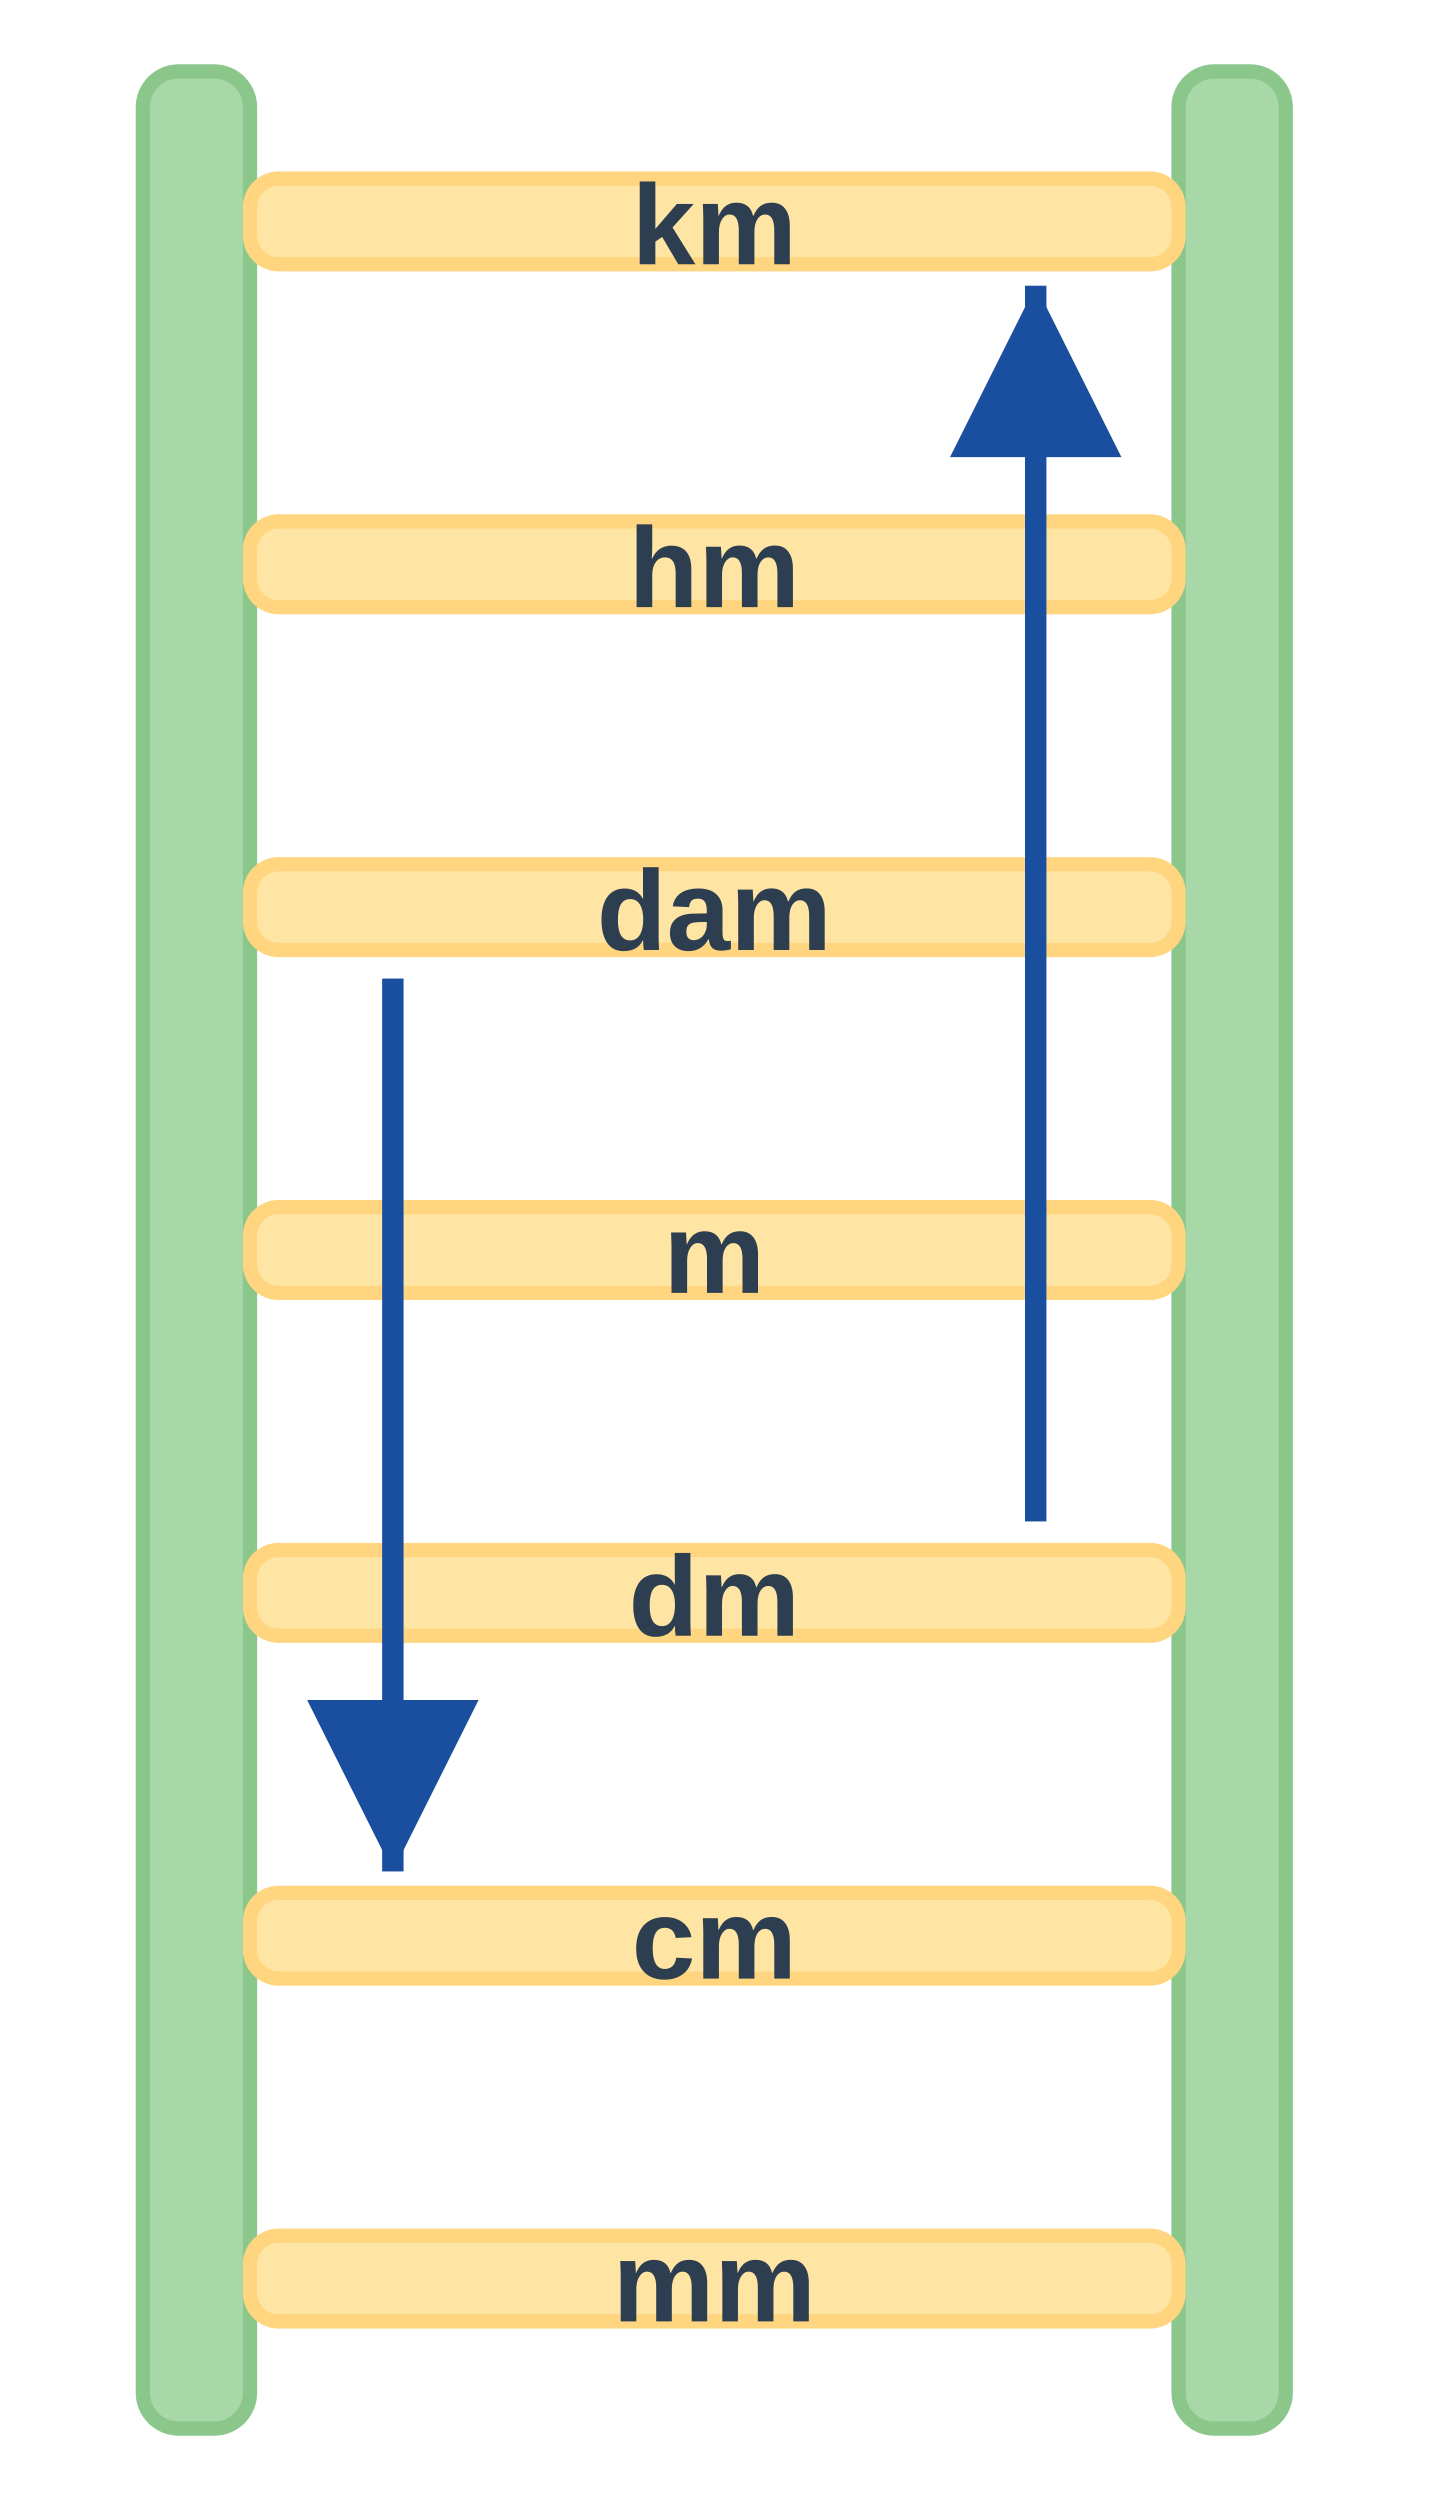
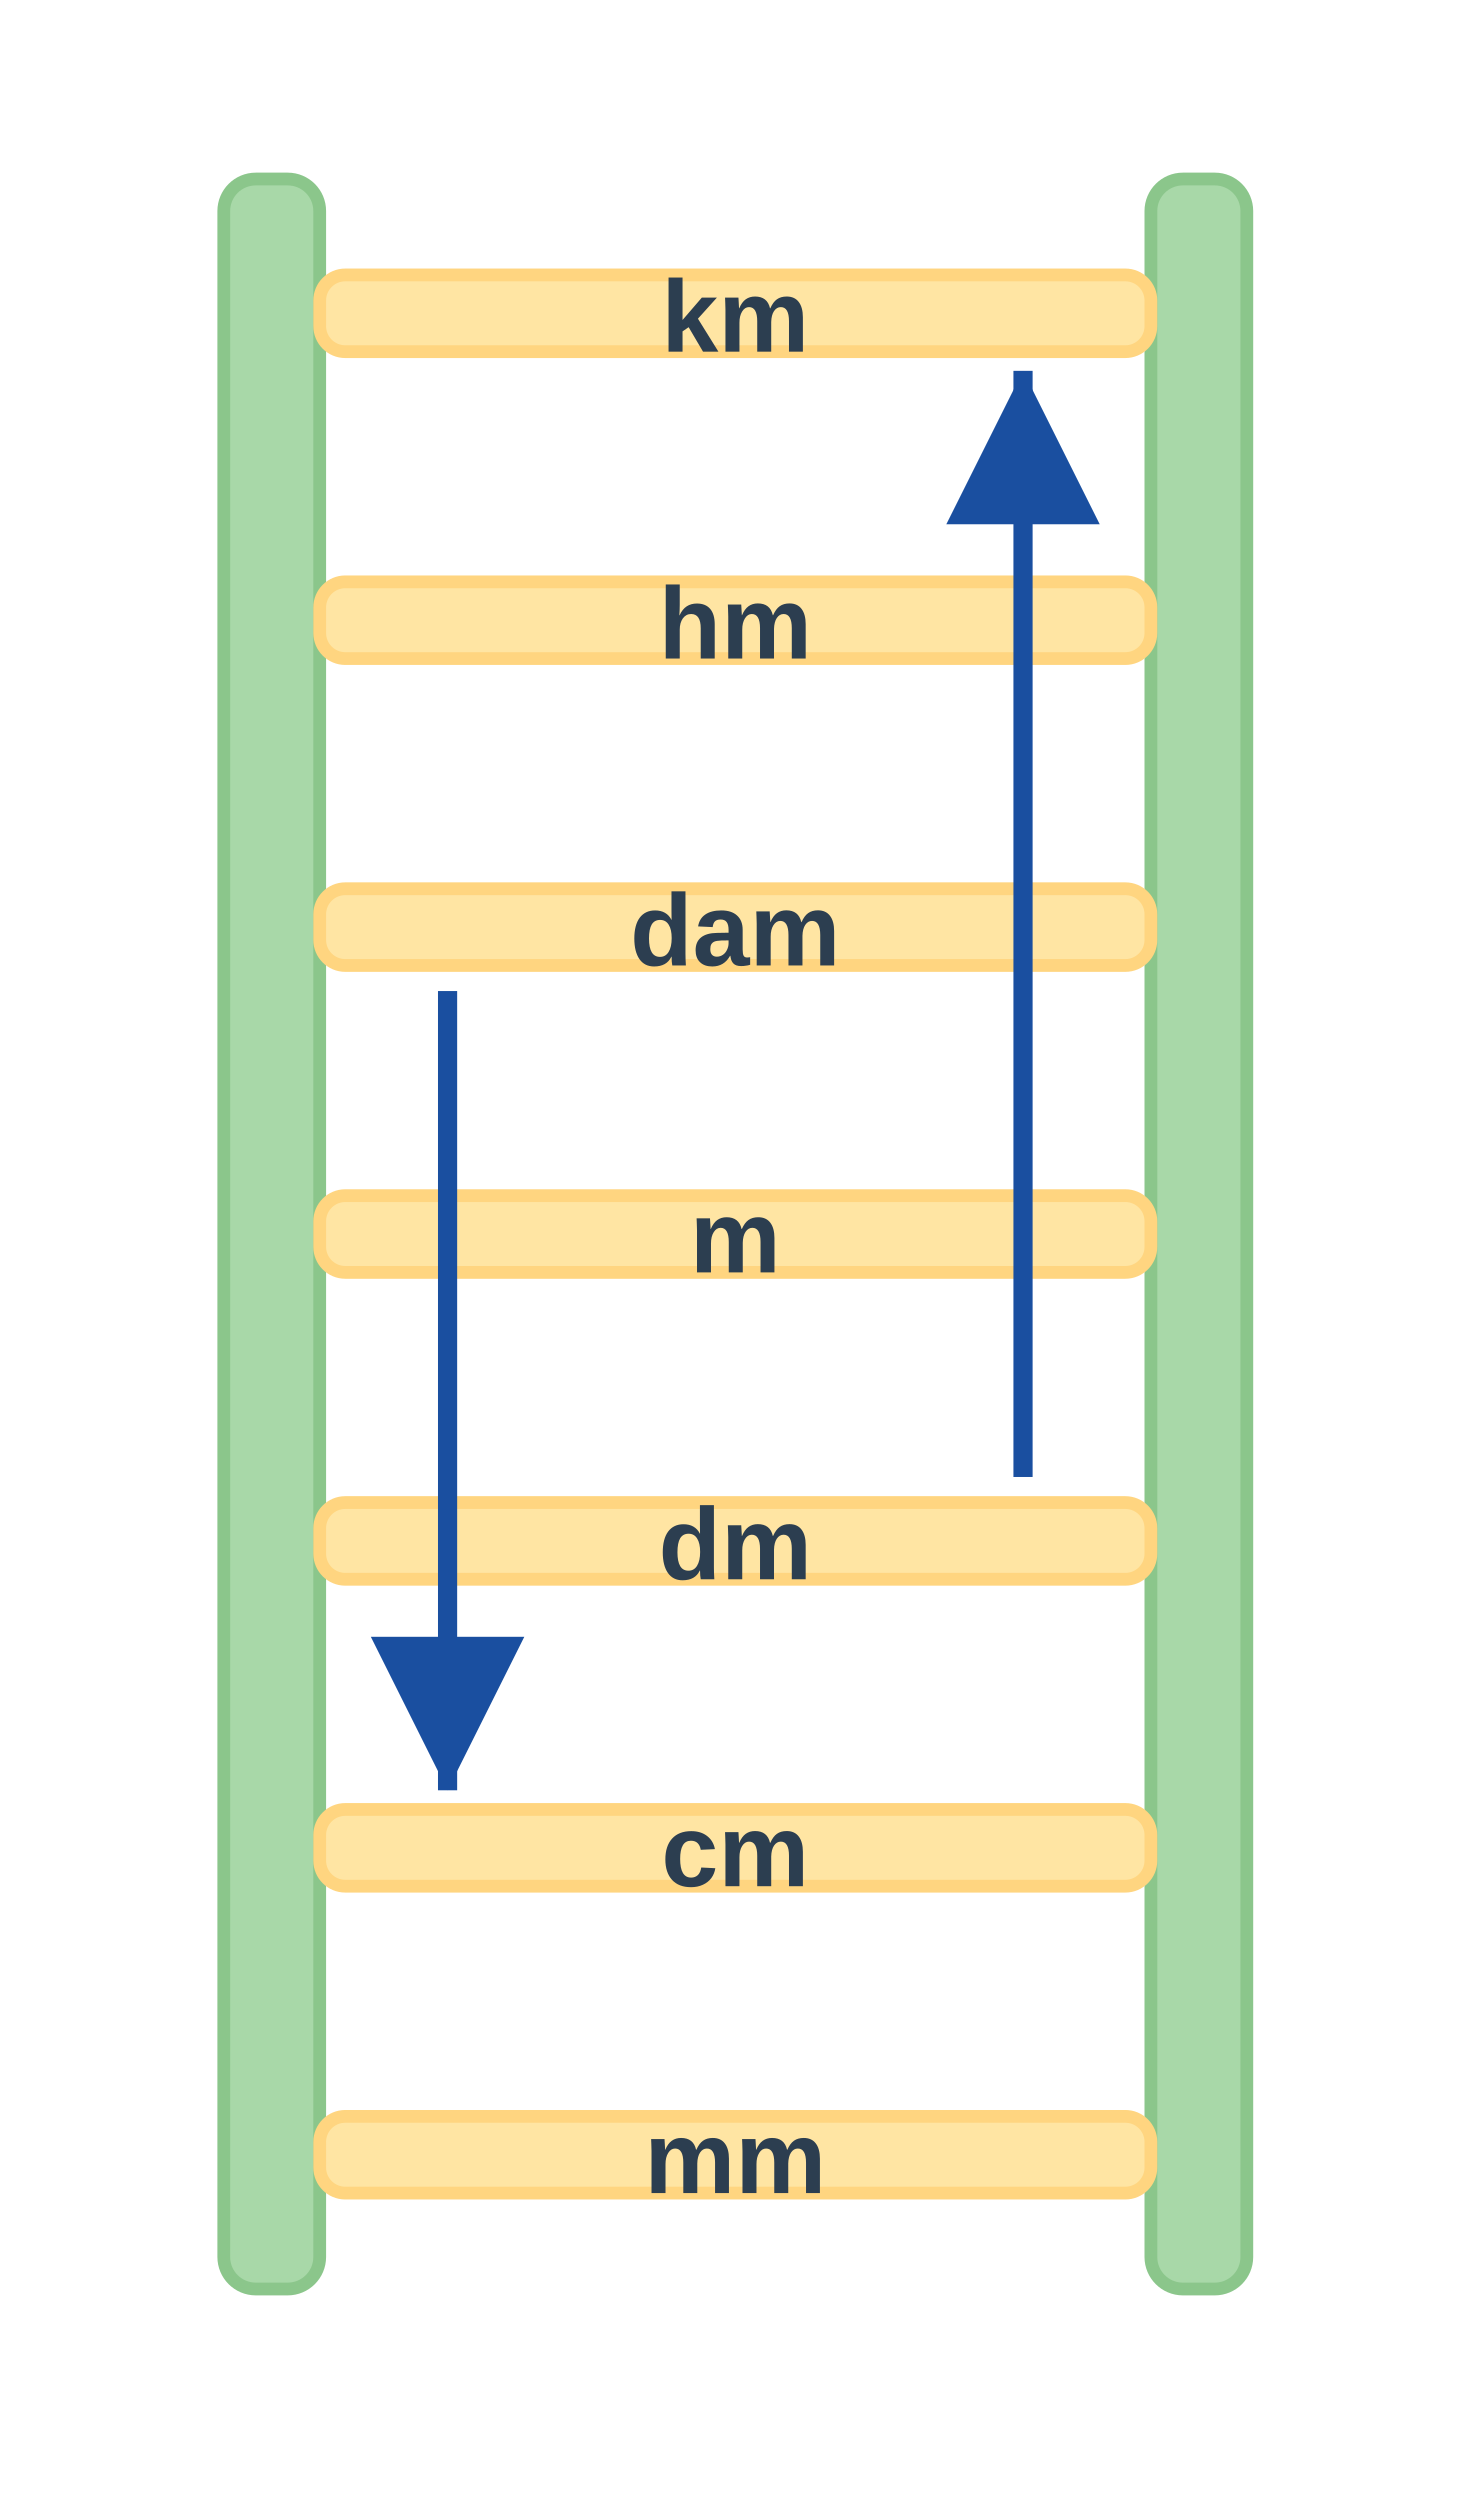
- <svg xmlns="http://www.w3.org/2000/svg" width="200" height="350" viewBox="0 0 200 350">
+ <svg xmlns="http://www.w3.org/2000/svg" width="200" height="340" viewBox="-15 10 230 335">
  <defs>
    <marker id="pijl" markerWidth="8" markerHeight="8" refX="8" refY="4" orient="auto">
      <polygon points="0 0, 8 4, 0 8" fill="#1a4fa0" />
    </marker>
  </defs>
  <rect x="20" y="10" width="15" height="330" fill="#A8D8A8" stroke="#8BC68B" stroke-width="2" rx="5" />
  <rect x="165" y="10" width="15" height="330" fill="#A8D8A8" stroke="#8BC68B" stroke-width="2" rx="5" />
  <rect x="35" y="25" width="130" height="12" fill="#FFE5A3" stroke="#FFD580" stroke-width="2" rx="4" />
  <text x="100" y="37" text-anchor="middle" font-size="16" font-family="Arial" font-weight="600" fill="#2C3E50">km</text>
  <rect x="35" y="73" width="130" height="12" fill="#FFE5A3" stroke="#FFD580" stroke-width="2" rx="4" />
  <text x="100" y="85" text-anchor="middle" font-size="16" font-family="Arial" font-weight="600" fill="#2C3E50">hm</text>
  <rect x="35" y="121" width="130" height="12" fill="#FFE5A3" stroke="#FFD580" stroke-width="2" rx="4" />
  <text x="100" y="133" text-anchor="middle" font-size="16" font-family="Arial" font-weight="600" fill="#2C3E50">dam</text>
  <rect x="35" y="169" width="130" height="12" fill="#FFE5A3" stroke="#FFD580" stroke-width="2" rx="4" />
  <text x="100" y="181" text-anchor="middle" font-size="16" font-family="Arial" font-weight="600" fill="#2C3E50">m</text>
  <rect x="35" y="217" width="130" height="12" fill="#FFE5A3" stroke="#FFD580" stroke-width="2" rx="4" />
  <text x="100" y="229" text-anchor="middle" font-size="16" font-family="Arial" font-weight="600" fill="#2C3E50">dm</text>
  <rect x="35" y="265" width="130" height="12" fill="#FFE5A3" stroke="#FFD580" stroke-width="2" rx="4" />
  <text x="100" y="277" text-anchor="middle" font-size="16" font-family="Arial" font-weight="600" fill="#2C3E50">cm</text>
  <rect x="35" y="313" width="130" height="12" fill="#FFE5A3" stroke="#FFD580" stroke-width="2" rx="4" />
  <text x="100" y="325" text-anchor="middle" font-size="16" font-family="Arial" font-weight="600" fill="#2C3E50">mm</text>
  <line x1="55" y1="137" x2="55" y2="262" stroke="#1a4fa0" stroke-width="3" marker-end="url(#pijl)" />
  <line x1="145" y1="213" x2="145" y2="40" stroke="#1a4fa0" stroke-width="3" marker-end="url(#pijl)" />
</svg>
